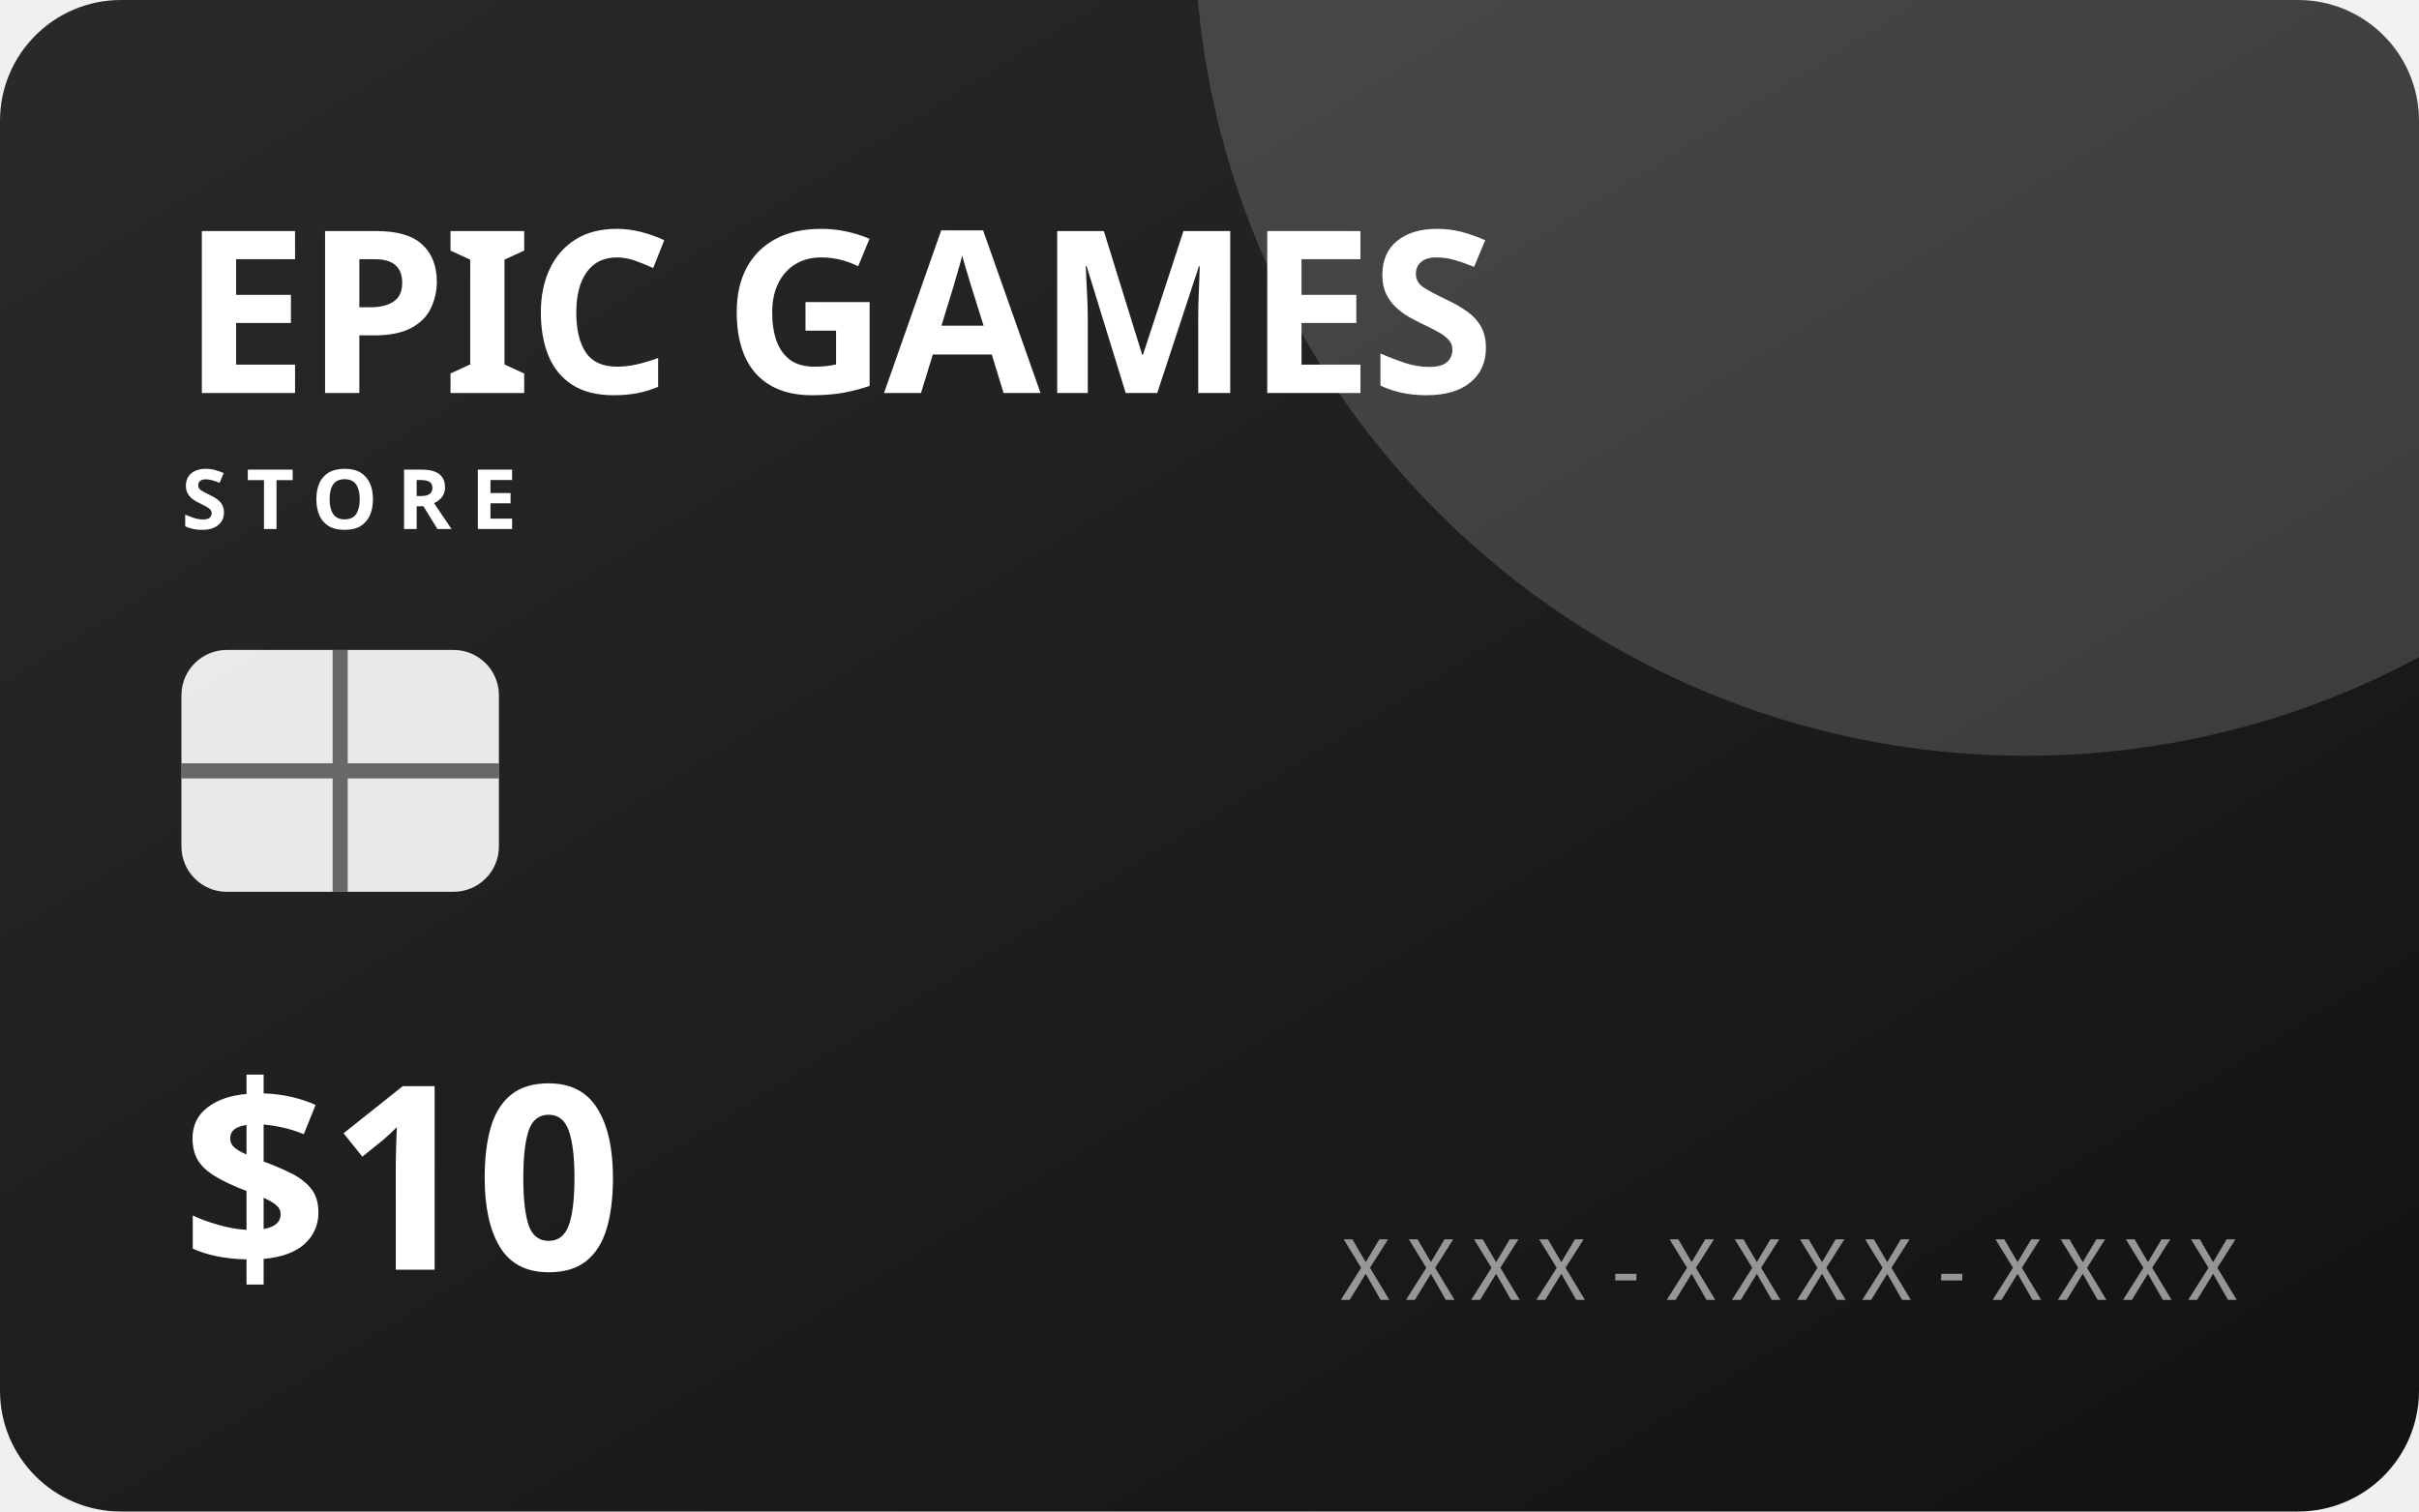
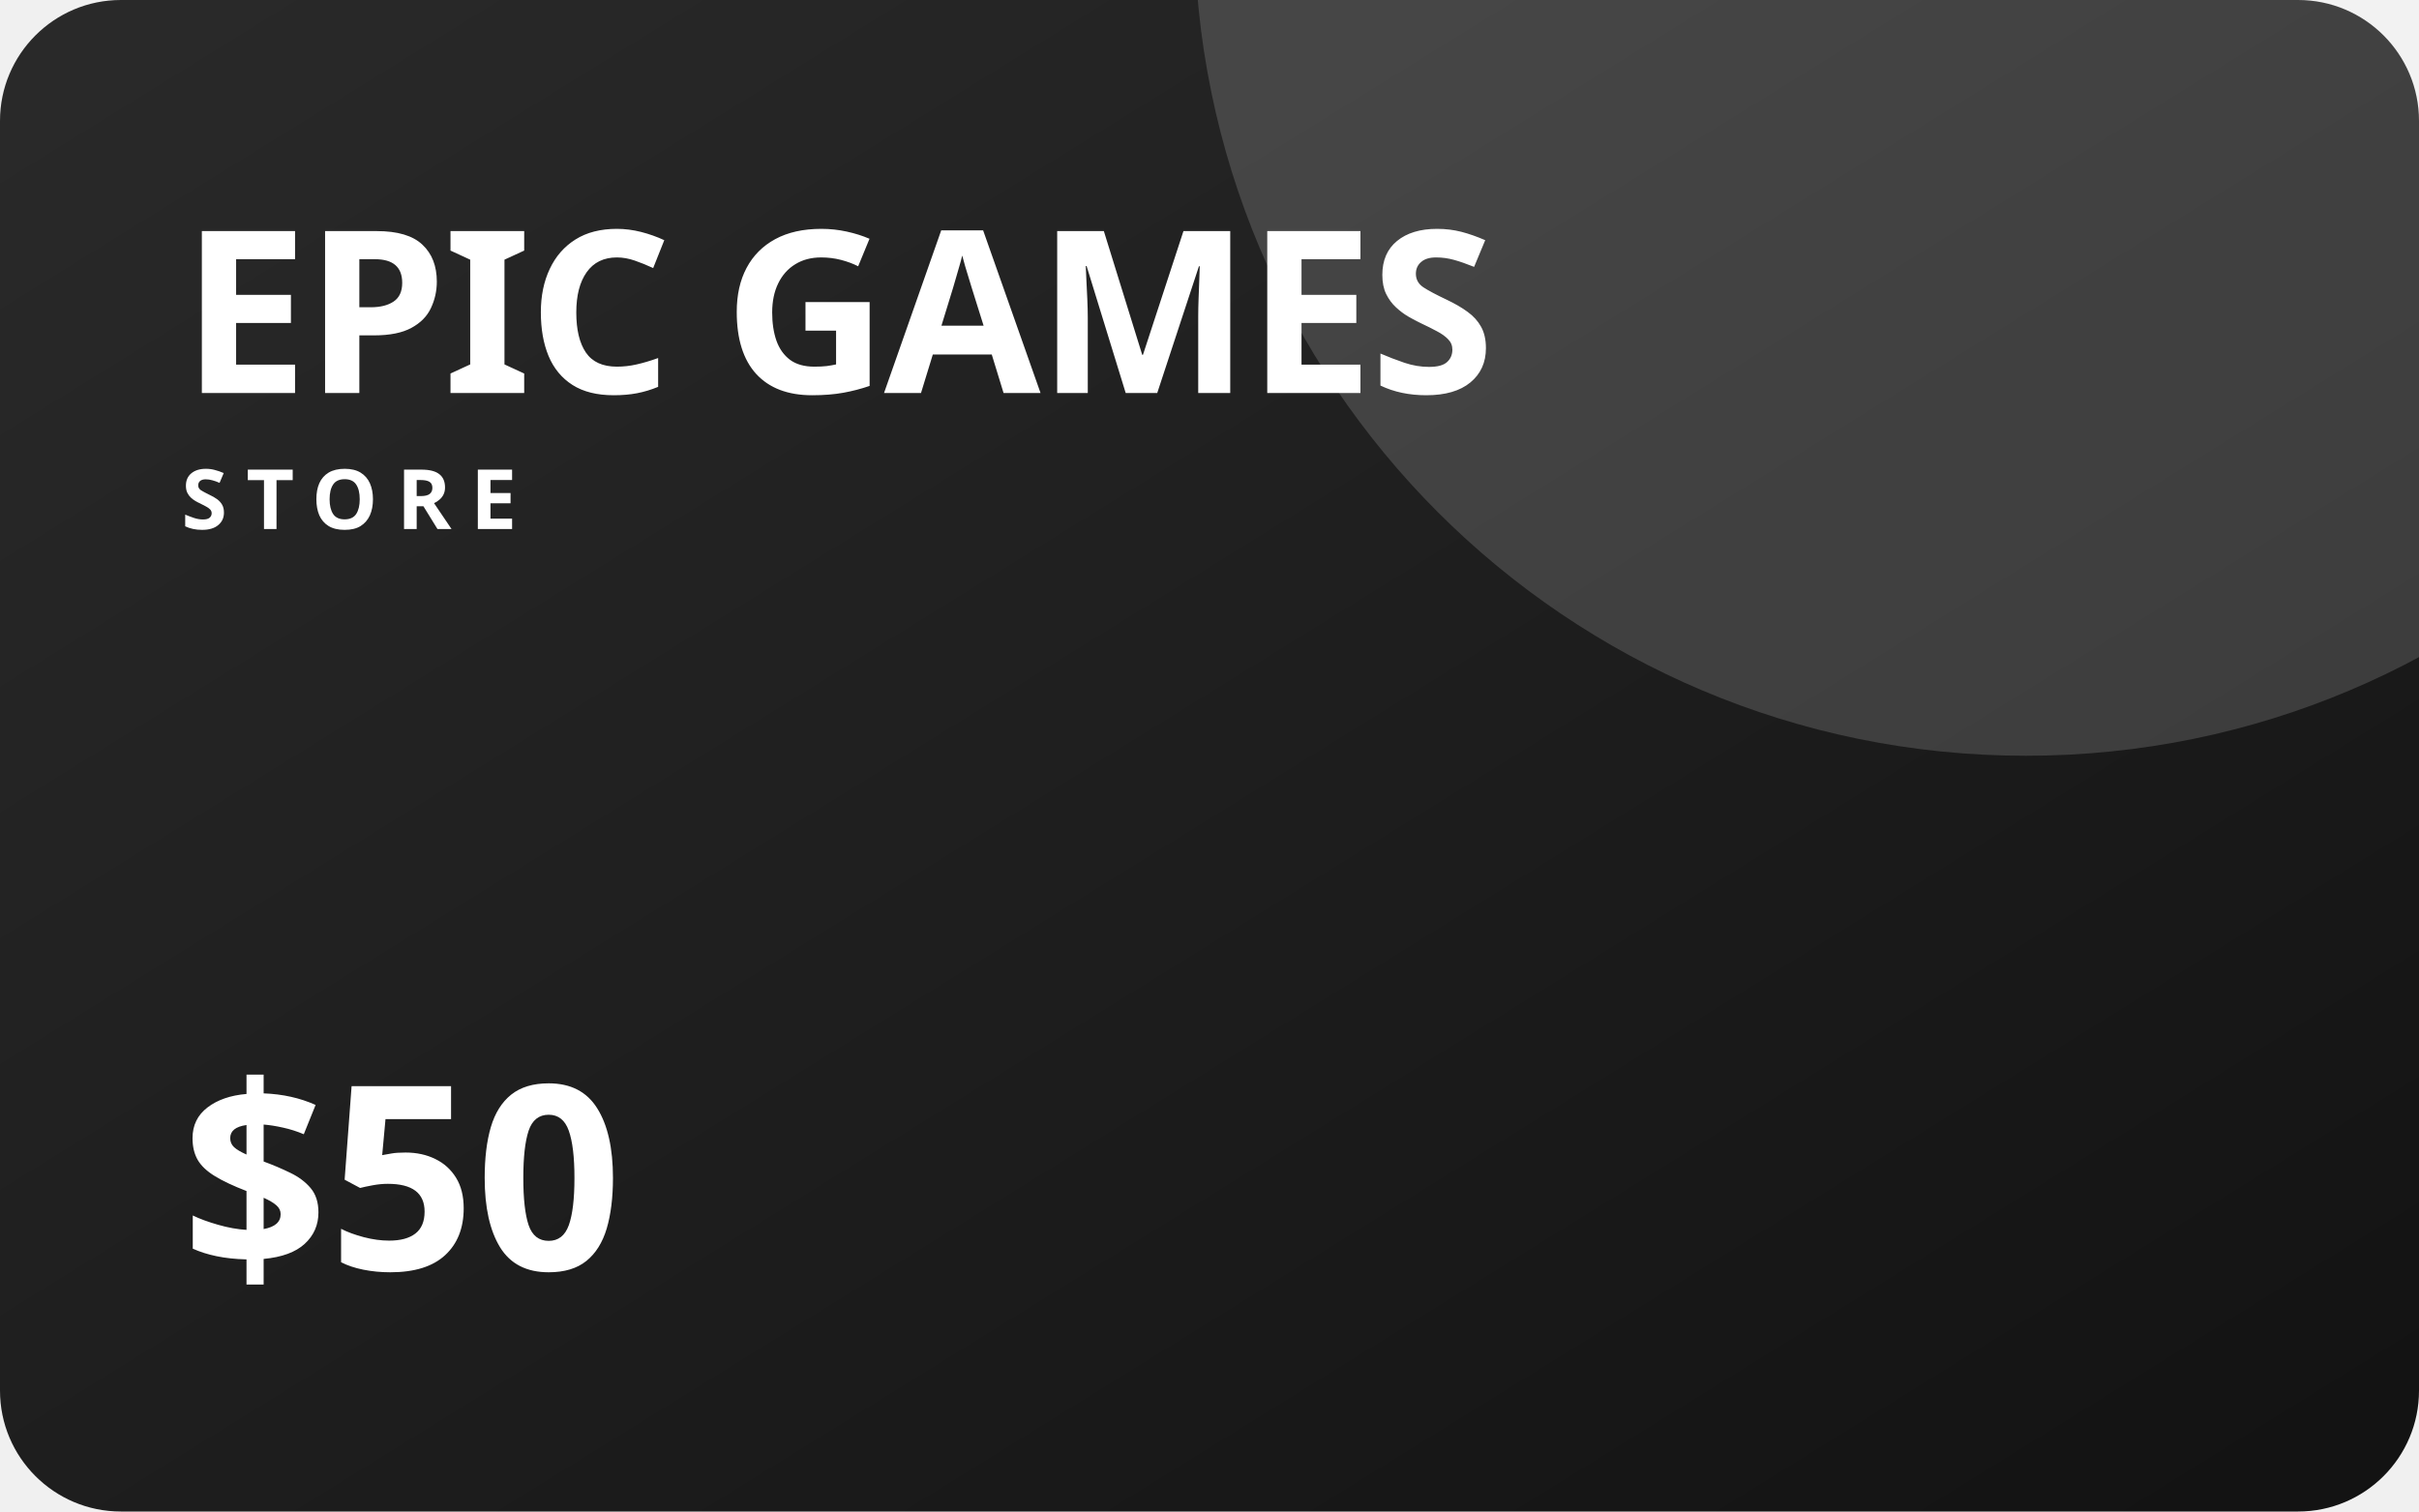
- <svg xmlns="http://www.w3.org/2000/svg" width="320" height="200" viewBox="0 0 320 200" role="img" aria-label="EPIC GAMES STORE $10">
+ <svg xmlns="http://www.w3.org/2000/svg" width="320" height="200" viewBox="0 0 320 200" role="img" aria-label="EPIC GAMES STORE $50">
  <defs>
    <linearGradient id="g" x1="0" y1="0" x2="1" y2="1">
      <stop offset="0" stop-color="#2a2a2a" />
      <stop offset="1" stop-color="#121212" />
    </linearGradient>
  </defs>
  <rect width="320" height="200" rx="16" fill="url(#g)" />
  <circle cx="268" cy="-10" r="110" fill="#ffffff" opacity=".16" />
-   <rect x="24" y="86" width="42" height="32" rx="6" fill="#ffffff" opacity=".9" />
-   <path d="M24 102h42M45 86v32" stroke="#121212" stroke-width="2" opacity=".6" />
  <text x="24" y="52" font-family="Figtree, system-ui, sans-serif" font-size="30" font-weight="800" fill="#ffffff" letter-spacing="-.5">EPIC GAMES</text>
  <text x="24" y="70" font-family="Figtree, system-ui, sans-serif" font-size="11" font-weight="700" fill="#ffffff" letter-spacing="2.5">STORE</text>
-   <text x="24" y="168" font-family="Figtree, system-ui, sans-serif" font-size="34" font-weight="800" fill="#ffffff">$10</text>
-   <text x="296" y="172" text-anchor="end" font-family="ui-monospace, monospace" font-size="11" fill="#ffffff" opacity=".55" letter-spacing="2">XXXX-XXXX-XXXX</text>
+   <text x="24" y="168" font-family="Figtree, system-ui, sans-serif" font-size="34" font-weight="800" fill="#ffffff">$50</text>
</svg>
